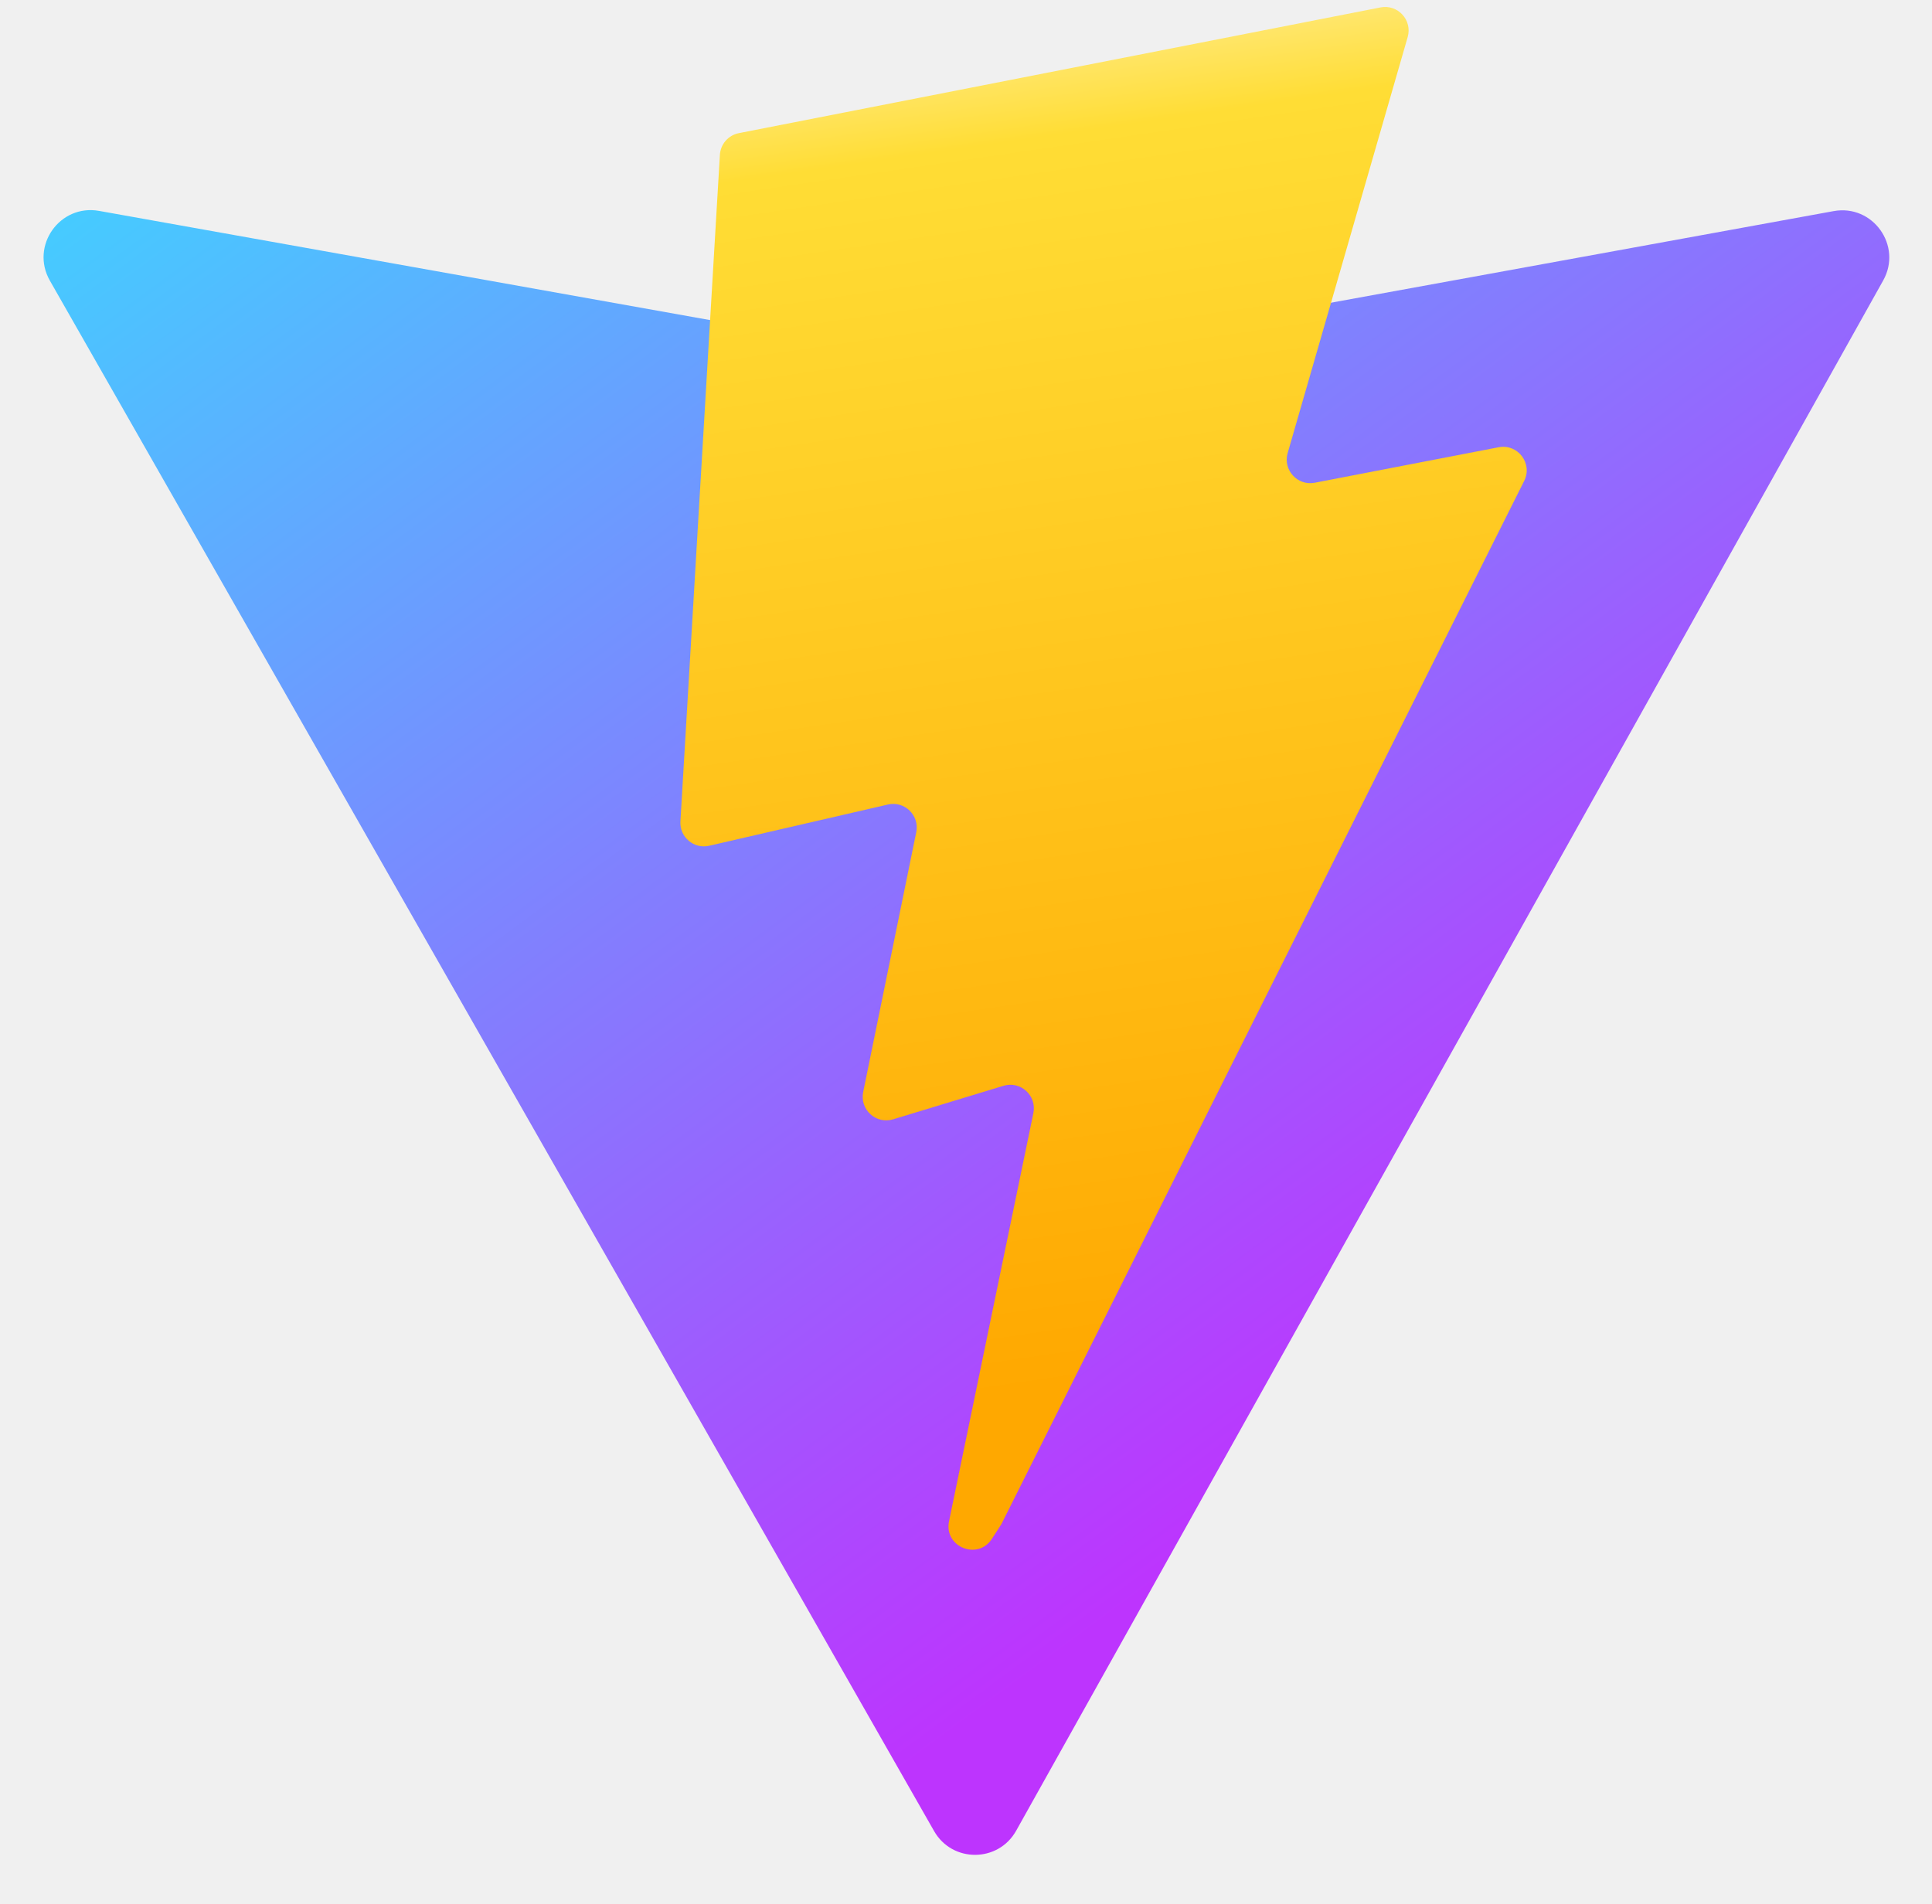
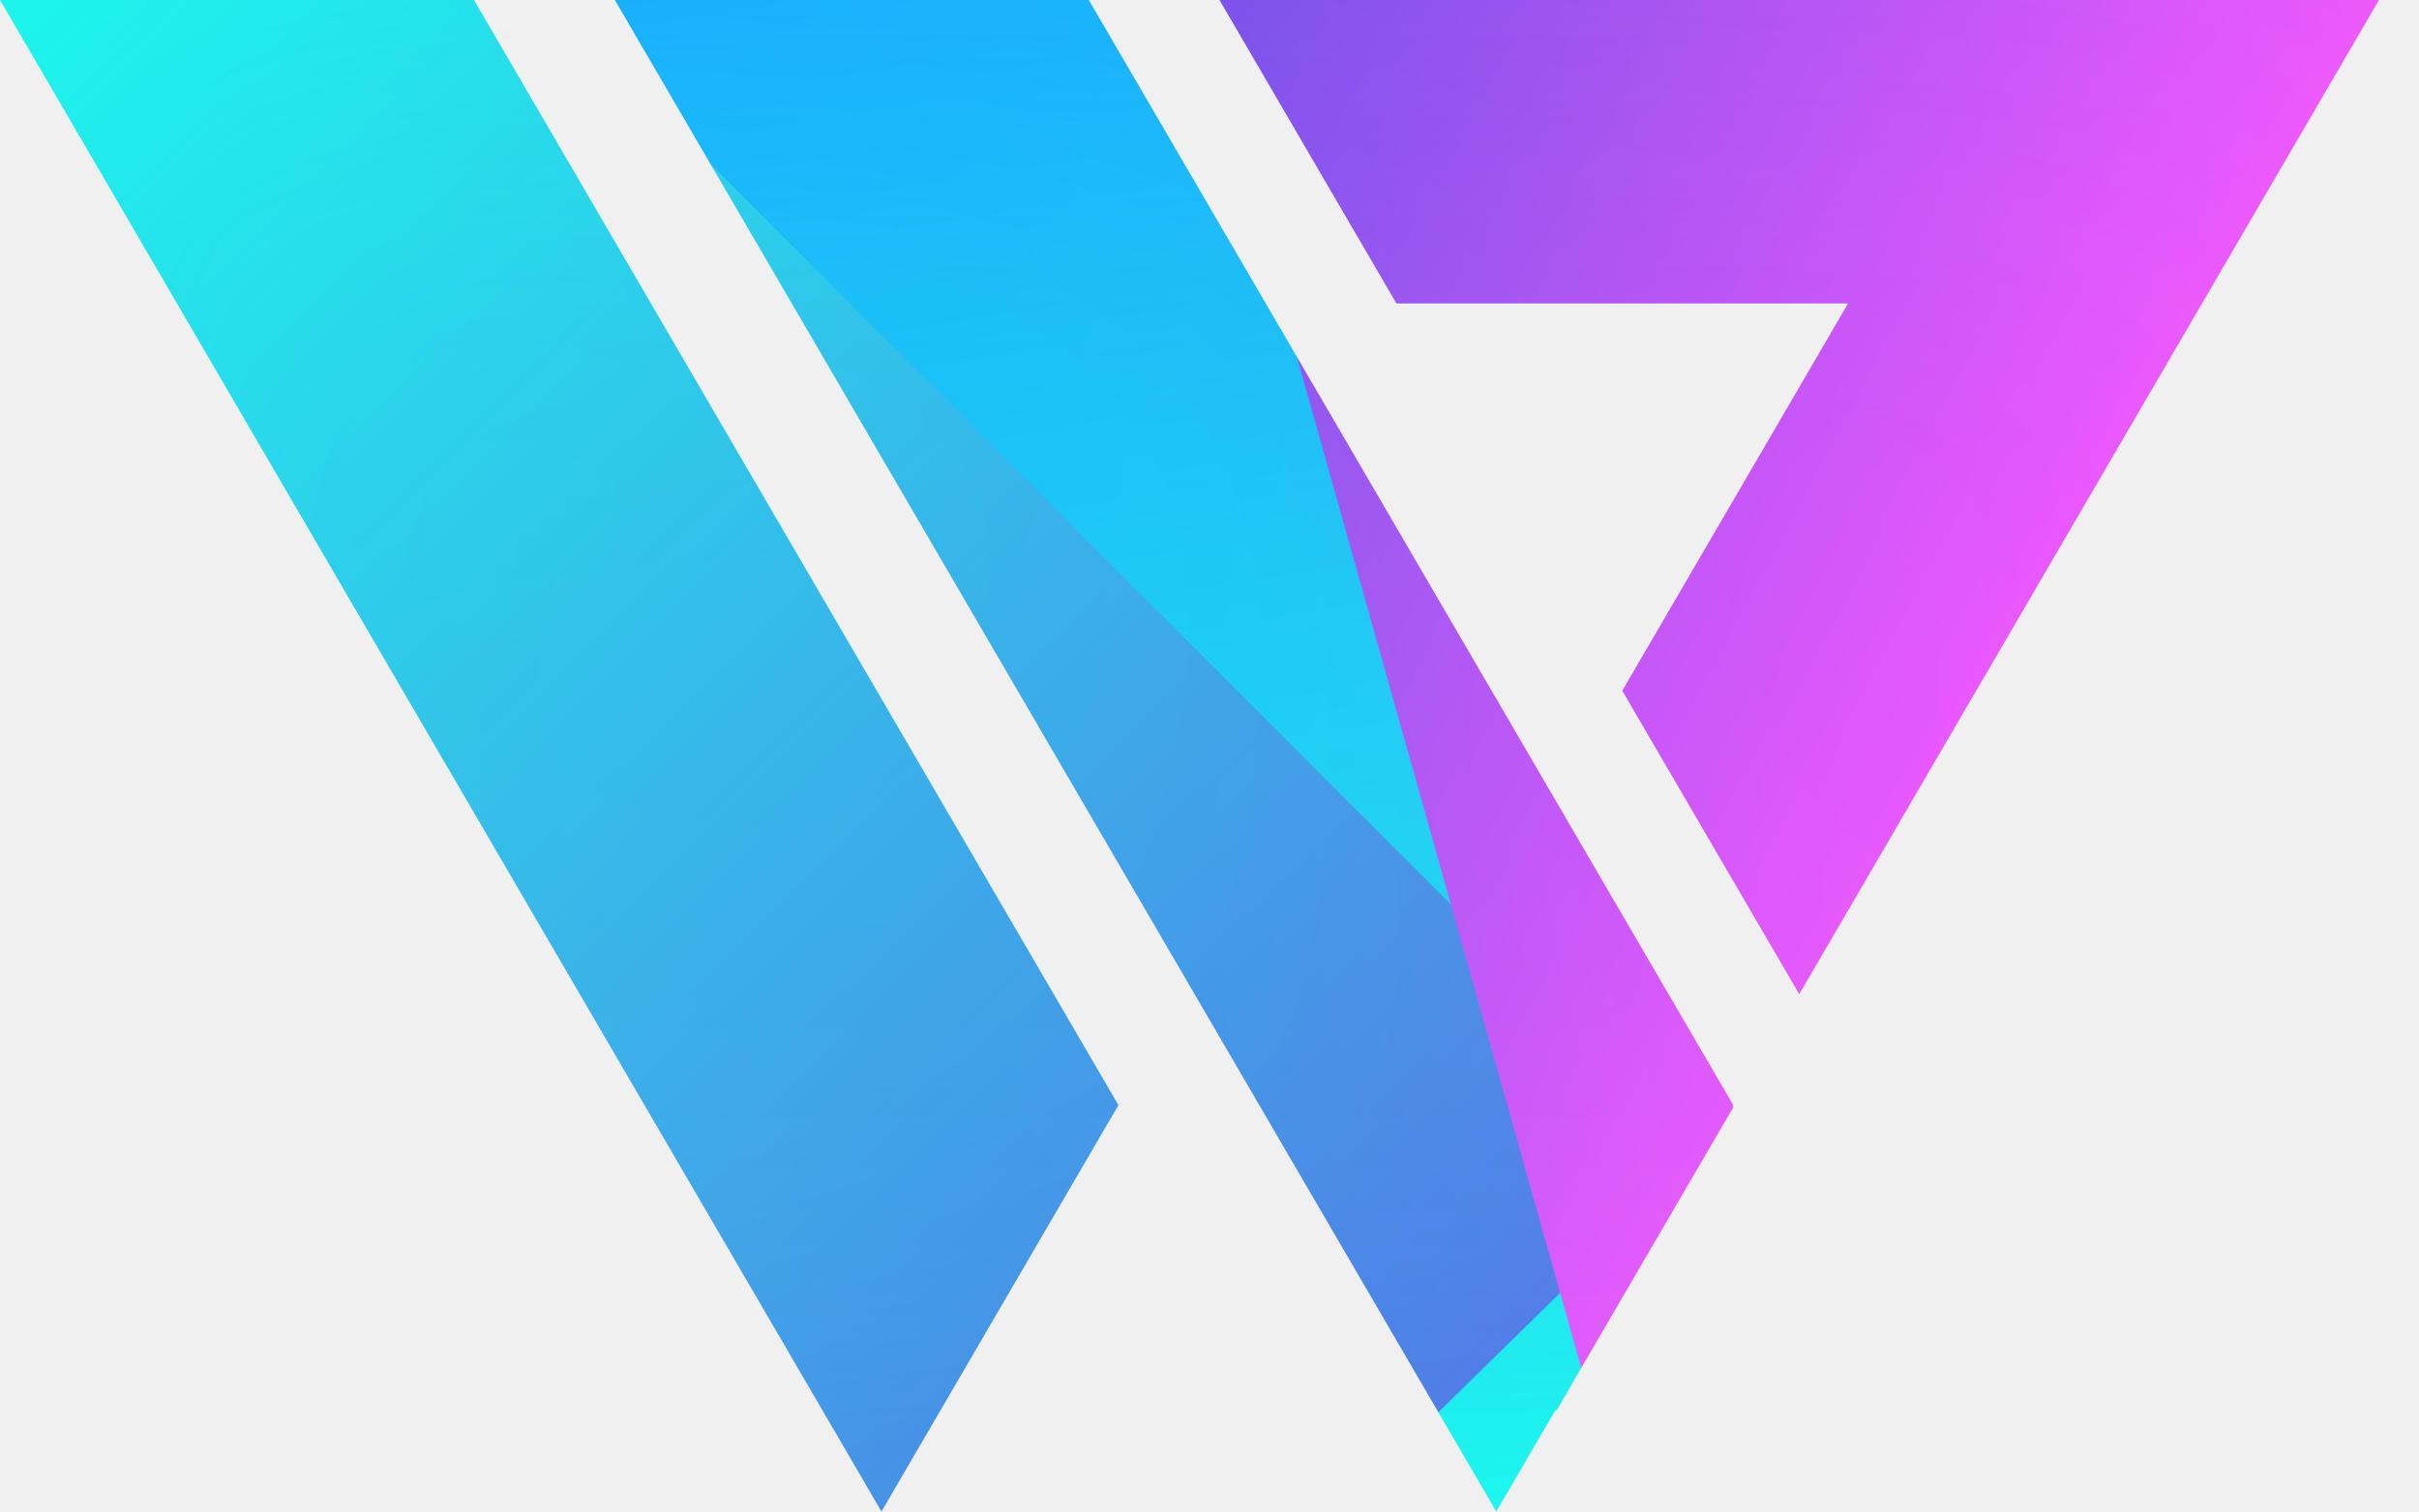
- <svg xmlns="http://www.w3.org/2000/svg" width="410" height="404" viewBox="0 0 410 404" fill="none">
-   <path d="M399.641 59.525L215.643 388.545C211.844 395.338 202.084 395.378 198.228 388.618L10.582 59.556C6.381 52.19 12.68 43.267 21.028 44.759L205.223 77.682C206.398 77.892 207.601 77.89 208.776 77.676L389.119 44.806C397.439 43.289 403.768 52.143 399.641 59.525Z" fill="url(#paint0_linear)" />
-   <path d="M292.965 1.574L156.801 28.255C154.563 28.694 152.906 30.59 152.771 32.866L144.395 174.33C144.198 177.662 147.258 180.248 150.51 179.498L188.42 170.749C191.967 169.931 195.172 173.055 194.443 176.622L183.18 231.775C182.422 235.487 185.907 238.661 189.532 237.56L212.947 230.446C216.577 229.344 220.065 232.527 219.297 236.242L201.398 322.875C200.278 328.294 207.486 331.249 210.492 326.603L212.5 323.5L323.454 102.072C325.312 98.365 322.108 94.137 318.036 94.923L279.014 102.454C275.347 103.161 272.227 99.746 273.262 96.158L298.731 7.867C299.767 4.273 296.636 0.855 292.965 1.574Z" fill="url(#paint1_linear)" />
+ <svg xmlns="http://www.w3.org/2000/svg" width="48" height="30" viewBox="0 0 48 30" fill="none">
+   <mask id="mask0_324_2833" style="mask-type:alpha" maskUnits="userSpaceOnUse" x="0" y="0" width="48" height="30">
+     <path d="M0 0L17.491 30L22.193 21.934L9.405 4.21045e-07L0 0Z" fill="white" />
+     <path d="M29.69 30L12.2 0L21.605 4.21045e-07L34.393 21.934L34.38 21.956L34.393 21.978L30.88 28.002L30.868 27.981L29.69 30Z" fill="white" />
+     <path d="M32.19 13.709L36.671 6.023L27.709 6.023L24.198 5.38557e-07L47.206 1.82352e-06L35.702 19.732L32.19 13.709Z" fill="white" />
+   </mask>
+   <g mask="url(#mask0_324_2833)">
+     <rect width="19.788" height="42.678" transform="matrix(-0.987914 0.155001 -0.157944 -0.987448 36.9121 31.623)" fill="url(#paint0_linear_324_2833)" />
+     <rect width="19.699" height="42.873" transform="matrix(0.713989 -0.700157 0.707008 0.707206 -10.6211 6.38965)" fill="url(#paint1_linear_324_2833)" />
+     <rect width="24.323" height="39.997" transform="matrix(0.964004 -0.265888 0.270689 0.962667 20.8496 -10.286)" fill="url(#paint2_linear_324_2833)" />
+     <g filter="url(#filter0_b_324_2833)">
+       <rect x="-33.193" y="-26.137" width="101.961" height="70.688" fill="white" fill-opacity="0.1" />
+     </g>
+   </g>
  <defs>
-     <linearGradient id="paint0_linear" x1="6" y1="33" x2="235" y2="344" gradientUnits="userSpaceOnUse">
-       <stop stop-color="#41D1FF" />
-       <stop offset="1" stop-color="#BD34FE" />
+     <filter id="filter0_b_324_2833" x="-45.189" y="-38.132" width="125.952" height="94.679" filterUnits="userSpaceOnUse" color-interpolation-filters="sRGB">
+       <feFlood flood-opacity="0" result="BackgroundImageFix" />
+       <feGaussianBlur in="BackgroundImage" stdDeviation="5.998" />
+       <feComposite in2="SourceAlpha" operator="in" result="effect1_backgroundBlur_324_2833" />
+       <feBlend mode="normal" in="SourceGraphic" in2="effect1_backgroundBlur_324_2833" result="shape" />
+     </filter>
+     <linearGradient id="paint0_linear_324_2833" x1="9.894" y1="0" x2="9.894" y2="42.678" gradientUnits="userSpaceOnUse">
+       <stop stop-color="#00FFEB" />
+       <stop offset="1" stop-color="#0094FF" />
    </linearGradient>
-     <linearGradient id="paint1_linear" x1="194.651" y1="8.818" x2="236.076" y2="292.989" gradientUnits="userSpaceOnUse">
-       <stop stop-color="#FFEA83" />
-       <stop offset="0.083" stop-color="#FFDD35" />
-       <stop offset="1" stop-color="#FFA800" />
+     <linearGradient id="paint1_linear_324_2833" x1="9.849" y1="0" x2="9.849" y2="42.873" gradientUnits="userSpaceOnUse">
+       <stop stop-color="#00FFEB" />
+       <stop offset="1" stop-color="#3B70E3" />
+     </linearGradient>
+     <linearGradient id="paint2_linear_324_2833" x1="0.888" y1="9.918" x2="17.683" y2="26.065" gradientUnits="userSpaceOnUse">
+       <stop stop-color="#6C3EE8" />
+       <stop offset="1" stop-color="#FB48FF" />
    </linearGradient>
  </defs>
</svg>
